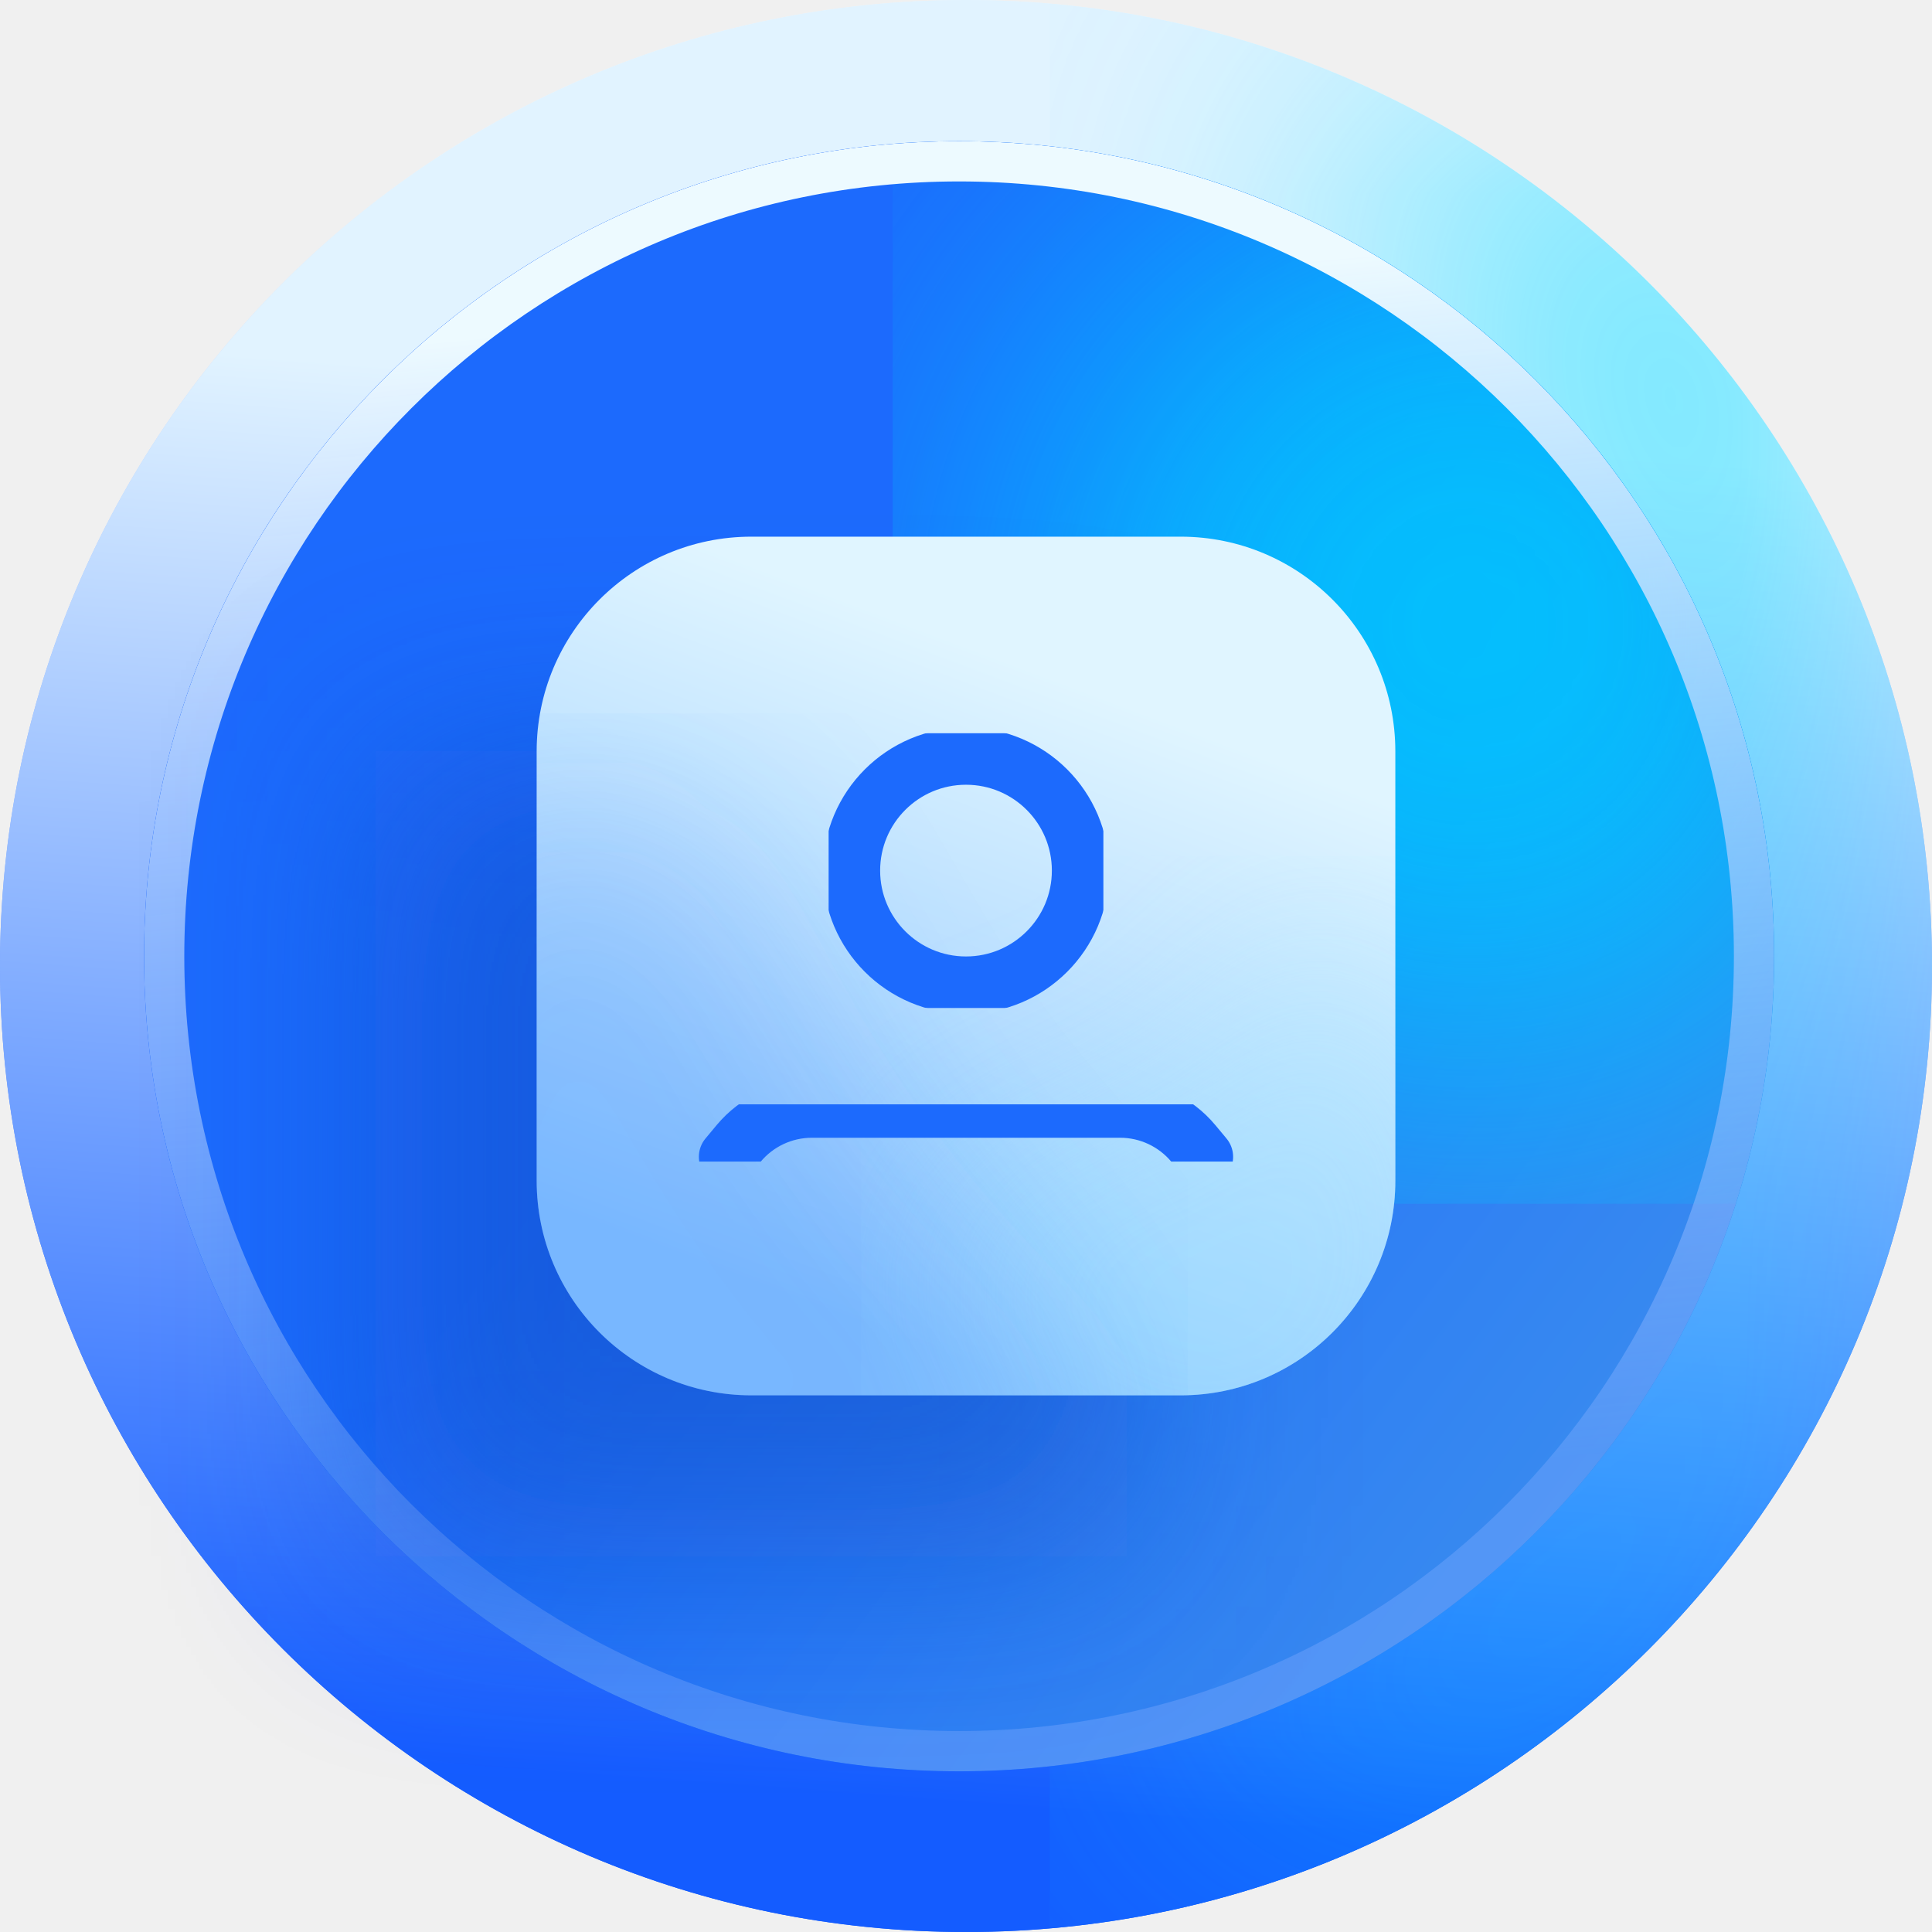
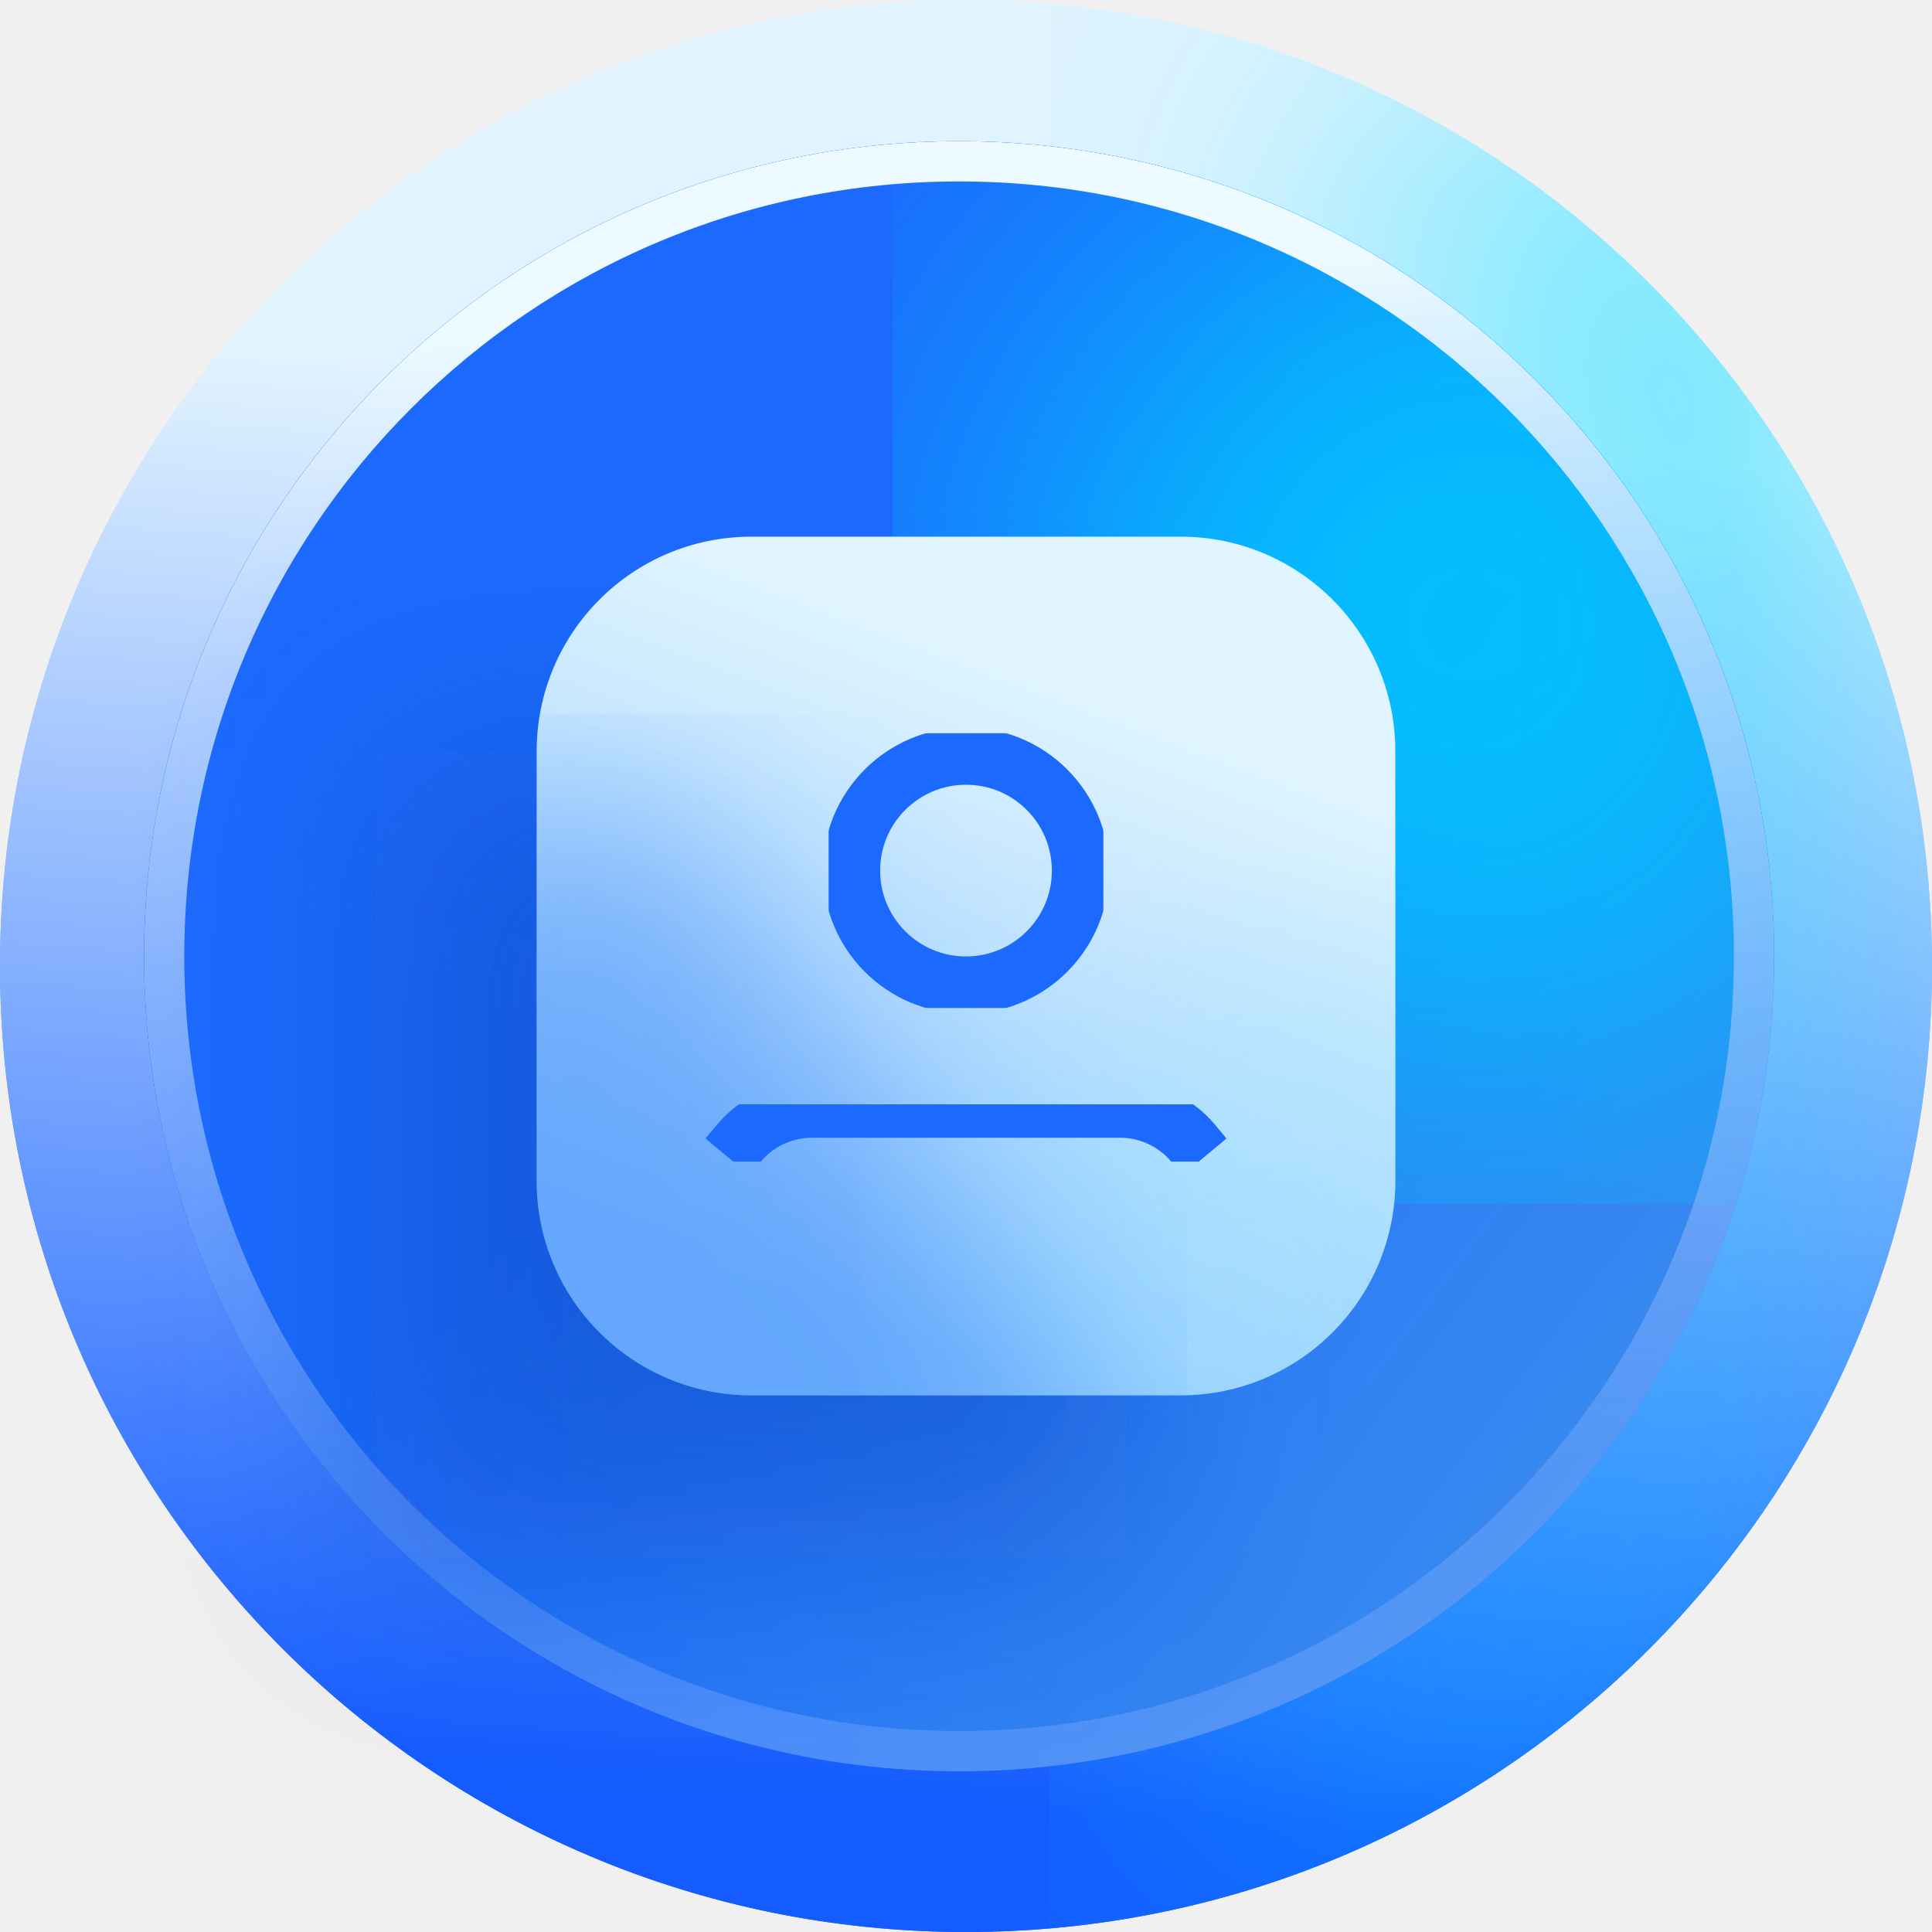
<svg xmlns="http://www.w3.org/2000/svg" xmlns:xlink="http://www.w3.org/1999/xlink" height="90" viewBox="0 0 90 90" width="90">
  <defs>
    <linearGradient id="a" x1="28.377%" x2="20.216%" y1="8.655%" y2="85.659%">
      <stop offset="0" stop-color="#e9f6ff" />
      <stop offset="1" stop-color="#145cff" />
    </linearGradient>
    <linearGradient id="b" x1="37.781%" x2="32.532%" y1="20.421%" y2="91.783%">
      <stop offset="0" stop-color="#e1f3ff" />
      <stop offset="1" stop-color="#145cff" />
    </linearGradient>
    <circle id="c" cx="45" cy="45" r="45" />
    <filter id="d" height="207.2%" width="310.3%" x="-105.2%" y="-53.6%">
      <feGaussianBlur in="SourceGraphic" stdDeviation="15.901" />
    </filter>
    <linearGradient id="e" x1="91.933%" x2="40.615%" y1="80.707%" y2="41.954%">
      <stop offset="0" stop-color="#398bef" />
      <stop offset="1" stop-color="#1c6afd" />
    </linearGradient>
    <circle id="f" cx="37.969" cy="37.969" r="37.969" />
    <filter id="g" height="223%" width="223%" x="-61.5%" y="-61.5%">
      <feGaussianBlur in="SourceGraphic" stdDeviation="9.223" />
    </filter>
    <linearGradient id="h" x1="65.396%" x2="58.253%" y1="83.992%" y2="7.27%">
      <stop offset="0" stop-color="#7caaff" stop-opacity=".4" />
      <stop offset="1" stop-color="#edfaff" />
    </linearGradient>
    <filter id="i" height="180%" width="185.7%" x="-42.9%" y="-40%">
      <feGaussianBlur in="SourceGraphic" stdDeviation="5" />
    </filter>
    <linearGradient id="j" x1="34.113%" x2="6.44%" y1="6.507%" y2="79.971%">
      <stop offset="0" stop-color="#e0f5ff" />
      <stop offset="1" stop-color="#8dc6ff" />
    </linearGradient>
    <rect id="k" height="40" rx="10" width="40" />
    <filter id="l" height="192.3%" width="200%" x="-50%" y="-46.1%">
      <feGaussianBlur in="SourceGraphic" stdDeviation="4.444" />
    </filter>
    <filter id="m" height="168.4%" width="170.8%" x="-35.4%" y="-34.2%">
      <feGaussianBlur in="SourceGraphic" stdDeviation="4.444" />
    </filter>
    <mask id="n" fill="#fff">
      <use fill="#fff" fill-rule="evenodd" xlink:href="#c" />
    </mask>
    <mask id="o" fill="#fff">
      <use fill="#fff" fill-rule="evenodd" xlink:href="#f" />
    </mask>
    <mask id="p" fill="#fff">
      <use fill="#fff" fill-rule="evenodd" xlink:href="#k" />
    </mask>
  </defs>
  <g fill="none" fill-rule="evenodd">
    <circle cx="45" cy="45" fill="url(#a)" r="45" />
    <use fill="url(#b)" xlink:href="#c" />
    <path d="m61.652 0c7.853 21.905 13.798 39.418 17.836 52.536 6.056 19.678-35.375 26.172-24.093 35.071 11.282 8.9 43.406-26.717 43.406-56.89 0-20.115-12.383-30.354-37.149-30.718z" fill="#00dbff" filter="url(#d)" mask="url(#n)" opacity=".6" />
    <g transform="translate(6.709364 6.576415)">
      <use fill="url(#e)" xlink:href="#f" />
      <circle cx="61.875" cy="22.5" fill="#00c7fe" filter="url(#g)" mask="url(#o)" opacity=".9" r="22.5" />
      <circle cx="37.969" cy="37.969" mask="url(#o)" r="37.031" stroke="url(#h)" stroke-width="1.875" />
    </g>
    <path d="m17.5 35h35v37.5h-35z" fill="#0948c0" filter="url(#i)" opacity=".48" />
    <g transform="translate(25 25)">
      <use fill="url(#j)" xlink:href="#k" />
      <path d="m31.111 46.667c7.364 0 13.333-5.97 13.333-13.333 0-6.9-6.629-18.399-9.827-14.924-.215.234-1.498 3.445-1.65 3.813-2.421 5.846-15.189 3.747-15.189 11.111 0 7.364 5.97 13.333 13.333 13.333z" fill="#a8eaff" filter="url(#l)" mask="url(#p)" opacity=".39" />
-       <path d="m5.556 51.111c9.205 0 30-3.333 16.667-16.667-13.333-13.333-10.656-22.314-19.86-22.314-9.205 0-13.473 13.109-13.473 22.314 0 9.205 7.462 16.667 16.667 16.667z" fill="#2878f8" fill-opacity=".496" filter="url(#m)" mask="url(#p)" opacity=".4" />
+       <path d="m5.556 51.111c9.205 0 30-3.333 16.667-16.667-13.333-13.333-10.656-22.314-19.86-22.314-9.205 0-13.473 13.109-13.473 22.314 0 9.205 7.462 16.667 16.667 16.667z" fill="#2878f8" fillOpacity=".496" filter="url(#m)" mask="url(#p)" opacity=".4" />
      <g stroke="#1c6afd" stroke-width="2.667">
        <circle cx="20" cy="15.556" mask="url(#p)" r="5.333" />
-         <path d="m8.889 28.889.519-.623c.844-1.013 2.095-1.599 3.414-1.599h14.355c1.319 0 2.57.586 3.414 1.599l.519.623" mask="url(#p)" stroke-linecap="round" />
+         <path d="m8.889 28.889.519-.623c.844-1.013 2.095-1.599 3.414-1.599h14.355c1.319 0 2.57.586 3.414 1.599l.519.623" mask="url(#p)" strokeLinecap="round" />
      </g>
    </g>
  </g>
</svg>
